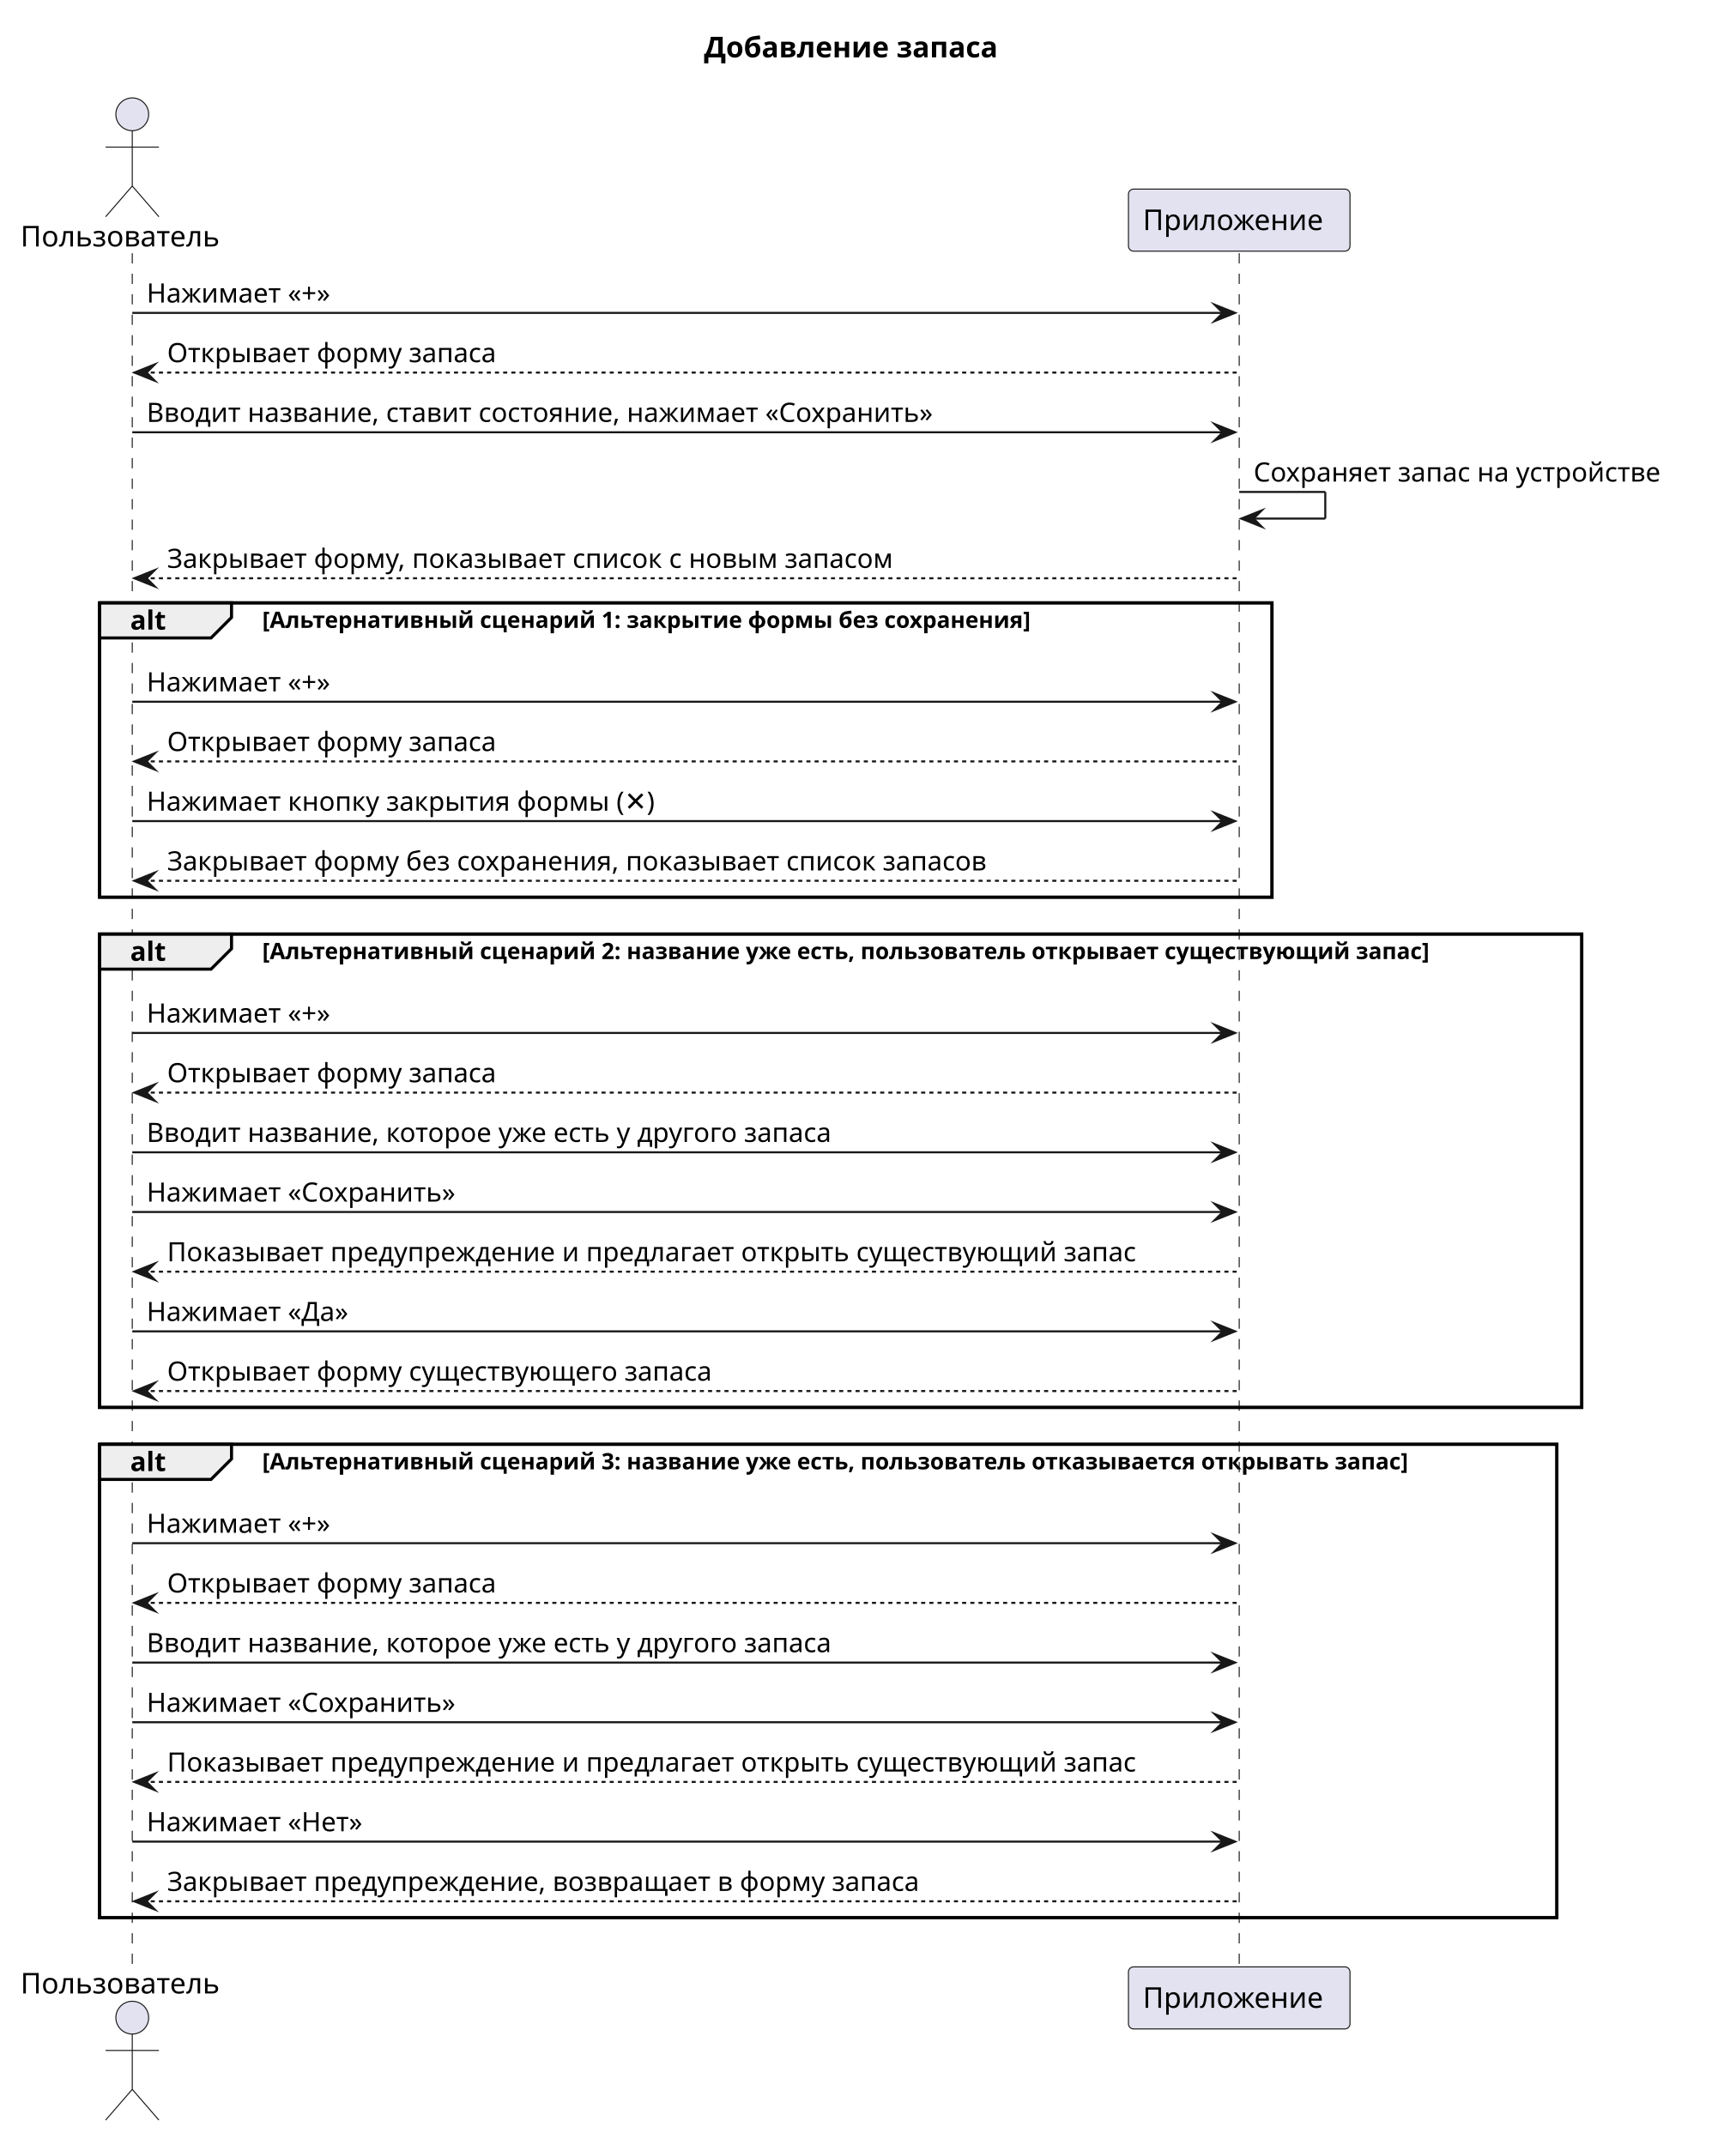
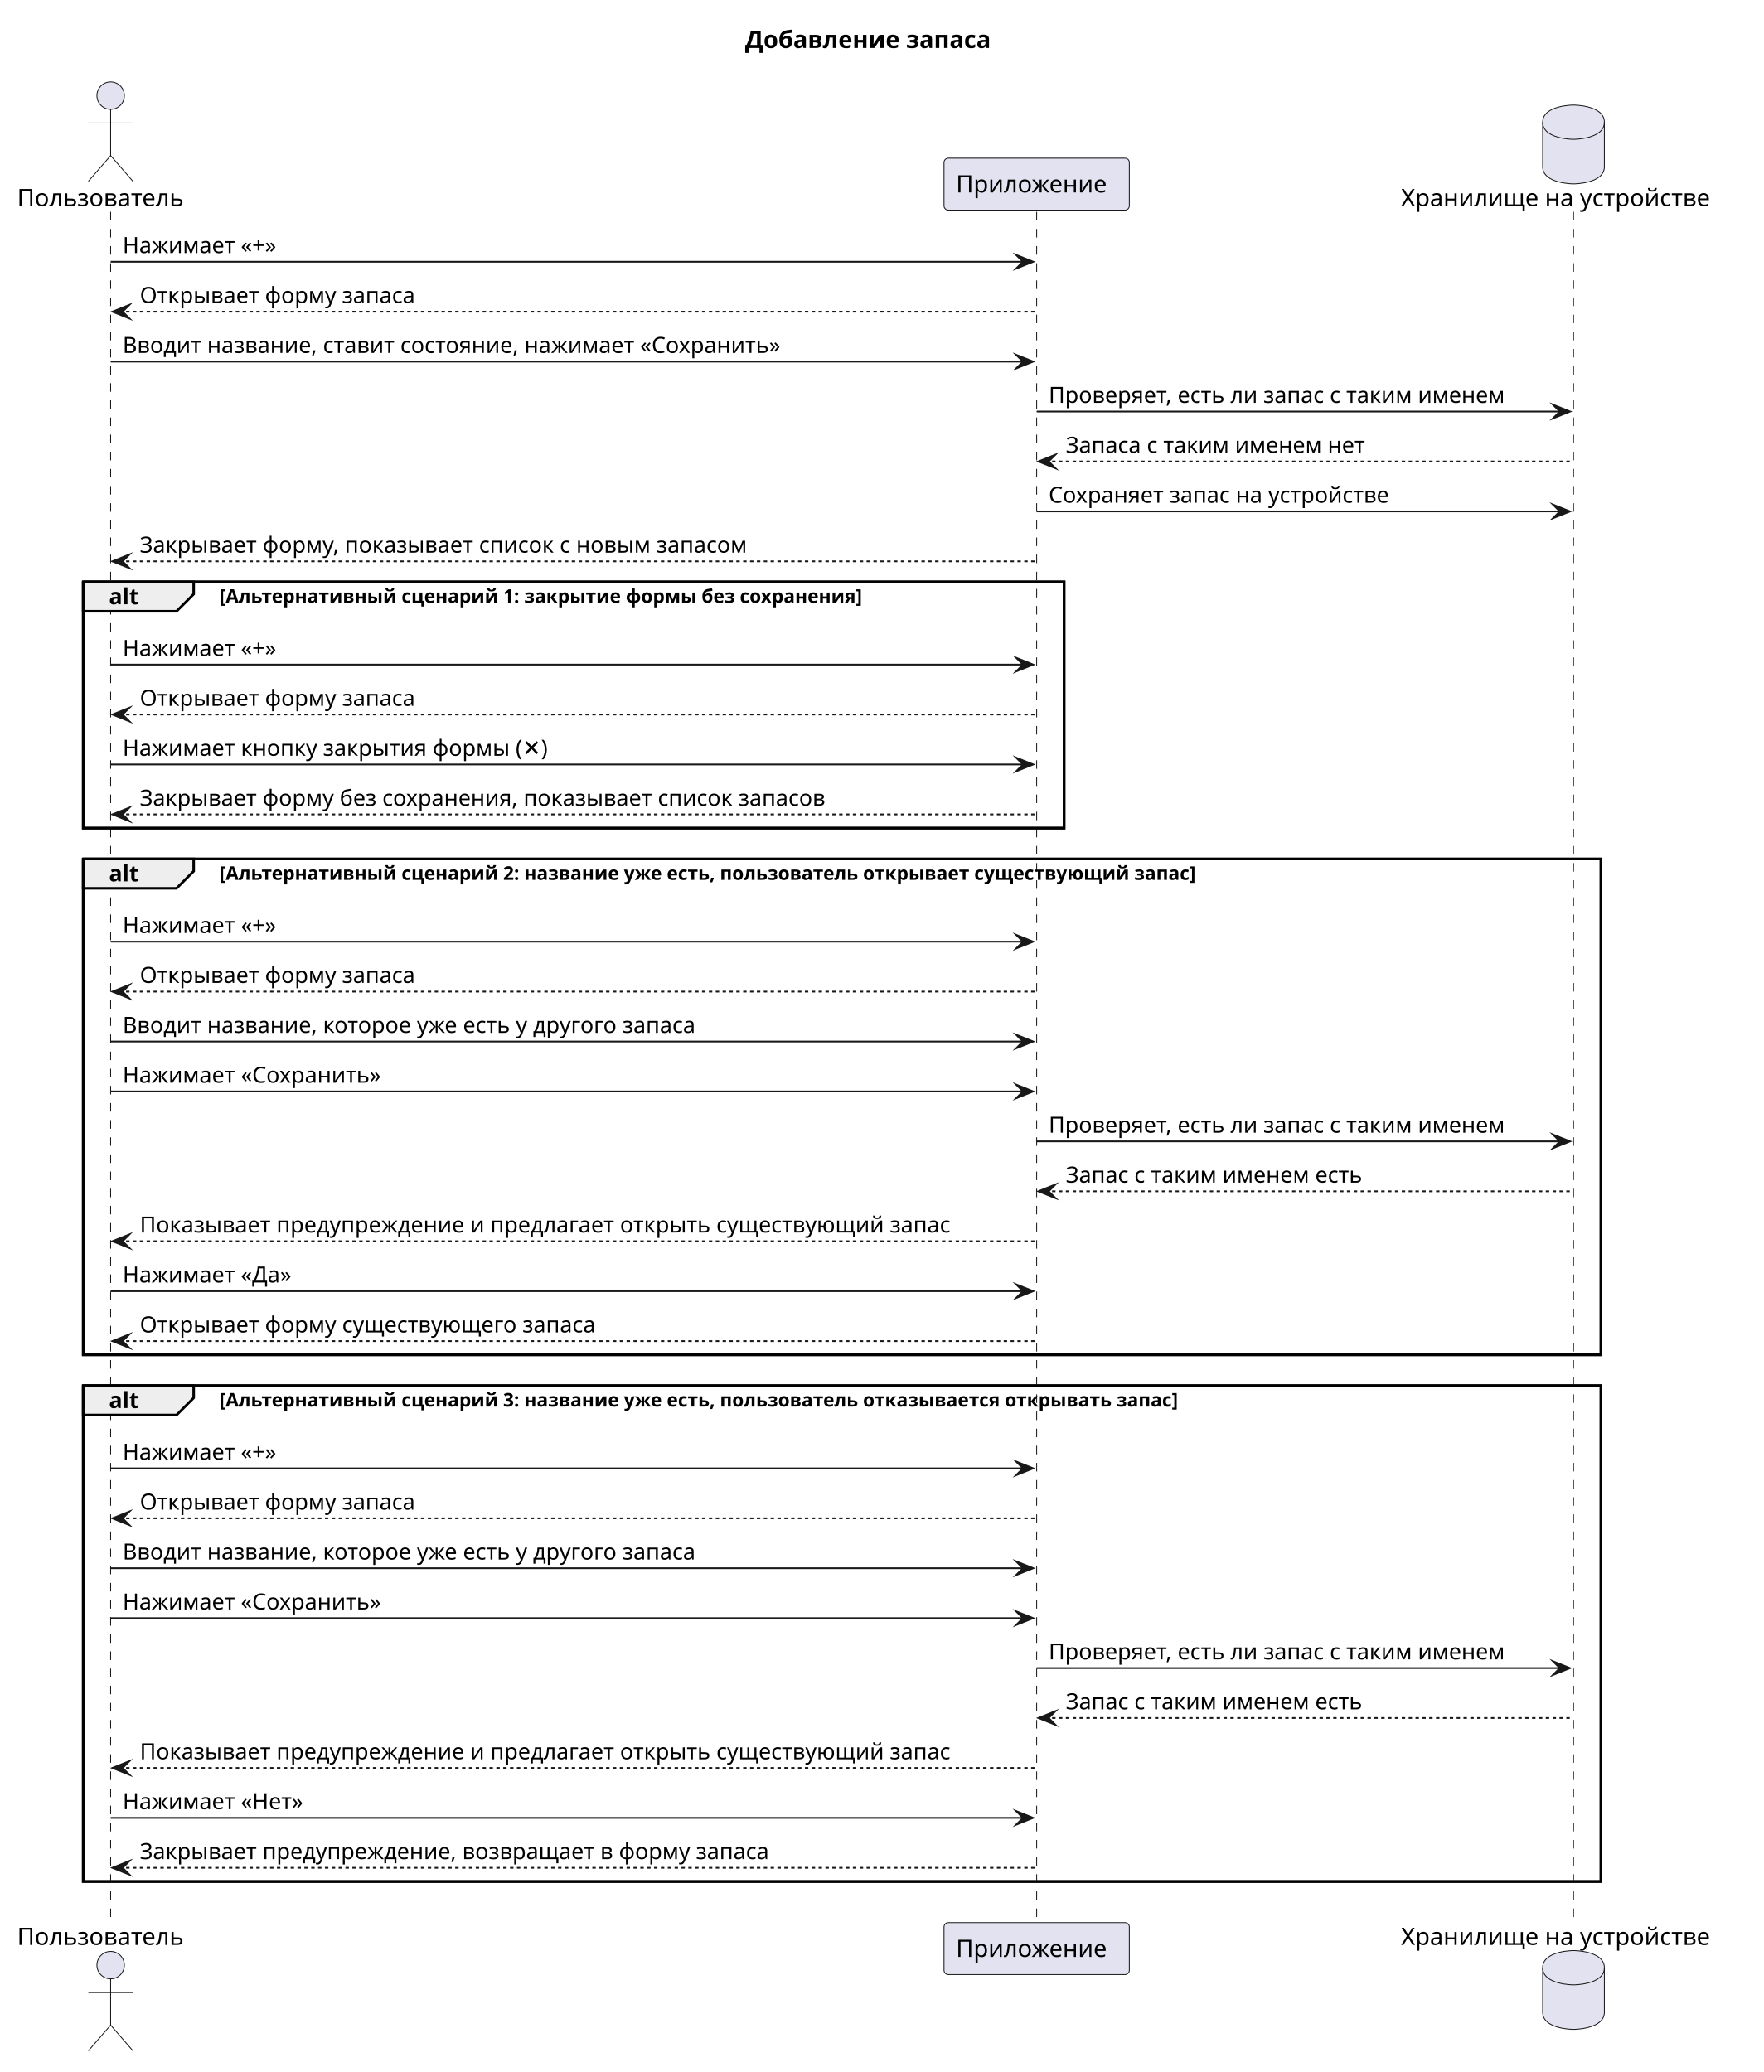
- <svg xmlns="http://www.w3.org/2000/svg" version="1.1" data-diagram-type="SEQUENCE" style="width:847px;height:1047px;background:#FFFFFF;" width="847px" height="1047px" viewBox="0 0 847 1047" zoomAndPan="magnify" preserveAspectRatio="none" contentStyleType="text/css">
+ <svg xmlns="http://www.w3.org/2000/svg" version="1.1" data-diagram-type="SEQUENCE" style="width:1029px;height:1209px;background:#FFFFFF;" width="1029px" height="1209px" viewBox="0 0 1029 1209" zoomAndPan="magnify" preserveAspectRatio="none" contentStyleType="text/css">
  <defs />
  <g font-family="sans-serif" lengthAdjust="spacing">
    <g class="title" data-source-line="1">
-       <text x="343.602" y="27.995" fill="#000" font-size="14" textLength="158.218" font-weight="700">Добавление запаса</text>
+       <text x="434.679" y="27.995" fill="#000" font-size="14" textLength="158.218" font-weight="700">Добавление запаса</text>
    </g>
-     <rect x="48.55" y="294.258" width="572.236" height="143.664" fill="none" style="stroke:#000;stroke-width:1.5;" />
-     <rect x="48.55" y="455.922" width="723.41" height="231.063" fill="none" style="stroke:#000;stroke-width:1.5;" />
-     <rect x="48.55" y="704.984" width="711.26" height="231.063" fill="none" style="stroke:#000;stroke-width:1.5;" />
+     <rect x="48.55" y="339.523" width="572.236" height="143.664" fill="none" style="stroke:#000;stroke-width:1.5;" />
+     <rect x="48.55" y="501.188" width="885.429" height="289.328" fill="none" style="stroke:#000;stroke-width:1.5;" />
+     <rect x="48.55" y="808.516" width="885.429" height="289.328" fill="none" style="stroke:#000;stroke-width:1.5;" />
    <g>
-       <rect x="61.05" y="123.594" width="8" height="836.453" fill="#000" fill-opacity="0" />
-       <line x1="64.55" y1="123.594" x2="64.55" y2="960.047" style="stroke:#181818;stroke-width:0.5;stroke-dasharray:5,5;" />
+       <rect x="61.05" y="123.594" width="8" height="998.25" fill="#000" fill-opacity="0" />
+       <line x1="64.55" y1="123.594" x2="64.55" y2="1121.844" style="stroke:#181818;stroke-width:0.5;stroke-dasharray:5,5;" />
    </g>
    <g>
-       <rect x="601.286" y="123.594" width="8" height="836.453" fill="#000" fill-opacity="0" />
-       <line x1="604.786" y1="123.594" x2="604.786" y2="960.047" style="stroke:#181818;stroke-width:0.5;stroke-dasharray:5,5;" />
+       <rect x="601.286" y="123.594" width="8" height="998.25" fill="#000" fill-opacity="0" />
+       <line x1="604.786" y1="123.594" x2="604.786" y2="1121.844" style="stroke:#181818;stroke-width:0.5;stroke-dasharray:5,5;" />
+     </g>
+     <g>
+       <rect x="914.479" y="123.594" width="8" height="998.25" fill="#000" fill-opacity="0" />
+       <line x1="917.979" y1="123.594" x2="917.979" y2="1121.844" style="stroke:#181818;stroke-width:0.5;stroke-dasharray:5,5;" />
    </g>
    <text x="10" y="120.292" fill="#000" font-size="14" textLength="103.1">Пользователь</text>
    <ellipse cx="64.55" cy="55.797" rx="8" ry="8" fill="#E2E2F0" style="stroke:#181818;stroke-width:0.5;" />
    <path d="M64.55,63.797 L64.55,90.797 M51.55,71.797 L77.55,71.797 M64.55,90.797 L51.55,105.797 M64.55,90.797 L77.55,105.797" style="stroke:#181818;stroke-width:0.5;" fill="none" />
    <rect x="550.727" y="92.297" width="108.117" height="30.297" fill="#E2E2F0" style="stroke:#181818;stroke-width:0.5;" rx="2.5" ry="2.5" />
    <text x="557.727" y="112.292" fill="#000" font-size="14" textLength="94.117">Приложение</text>
-     <text x="10" y="973.042" fill="#000" font-size="14" textLength="103.1">Пользователь</text>
-     <ellipse cx="64.55" cy="984.844" rx="8" ry="8" fill="#E2E2F0" style="stroke:#181818;stroke-width:0.5;" />
-     <path d="M64.55,992.844 L64.55,1019.844 M51.55,1000.844 L77.55,1000.844 M64.55,1019.844 L51.55,1034.844 M64.55,1019.844 L77.55,1034.844" style="stroke:#181818;stroke-width:0.5;" fill="none" />
-     <rect x="550.727" y="960.047" width="108.117" height="30.297" fill="#E2E2F0" style="stroke:#181818;stroke-width:0.5;" rx="2.5" ry="2.5" />
-     <text x="557.727" y="980.042" fill="#000" font-size="14" textLength="94.117">Приложение</text>
+     <text x="817.382" y="120.292" fill="#000" font-size="14" textLength="195.193">Хранилище на устройстве</text>
+     <path d="M899.979,71.297 C899.979,61.297 917.979,61.297 917.979,61.297 C917.979,61.297 935.979,61.297 935.979,71.297 L935.979,97.297 C935.979,107.297 917.979,107.297 917.979,107.297 C917.979,107.297 899.979,107.297 899.979,97.297 L899.979,71.297" style="stroke:#181818;stroke-width:0.5;" fill="#E2E2F0" />
+     <path d="M899.979,71.297 C899.979,81.297 917.979,81.297 917.979,81.297 C917.979,81.297 935.979,81.297 935.979,71.297" style="stroke:#181818;stroke-width:0.5;" fill="none" />
+     <text x="10" y="1134.839" fill="#000" font-size="14" textLength="103.1">Пользователь</text>
+     <ellipse cx="64.55" cy="1146.641" rx="8" ry="8" fill="#E2E2F0" style="stroke:#181818;stroke-width:0.5;" />
+     <path d="M64.55,1154.641 L64.55,1181.641 M51.55,1162.641 L77.55,1162.641 M64.55,1181.641 L51.55,1196.641 M64.55,1181.641 L77.55,1196.641" style="stroke:#181818;stroke-width:0.5;" fill="none" />
+     <rect x="550.727" y="1121.844" width="108.117" height="30.297" fill="#E2E2F0" style="stroke:#181818;stroke-width:0.5;" rx="2.5" ry="2.5" />
+     <text x="557.727" y="1141.839" fill="#000" font-size="14" textLength="94.117">Приложение</text>
+     <text x="817.382" y="1134.839" fill="#000" font-size="14" textLength="195.193">Хранилище на устройстве</text>
+     <path d="M899.979,1148.141 C899.979,1138.141 917.979,1138.141 917.979,1138.141 C917.979,1138.141 935.979,1138.141 935.979,1148.141 L935.979,1174.141 C935.979,1184.141 917.979,1184.141 917.979,1184.141 C917.979,1184.141 899.979,1184.141 899.979,1174.141 L899.979,1148.141" style="stroke:#181818;stroke-width:0.5;" fill="#E2E2F0" />
+     <path d="M899.979,1148.141 C899.979,1158.141 917.979,1158.141 917.979,1158.141 C917.979,1158.141 935.979,1158.141 935.979,1148.141" style="stroke:#181818;stroke-width:0.5;" fill="none" />
    <polygon points="592.786,148.727,602.786,152.727,592.786,156.727,596.786,152.727" fill="#181818" style="stroke:#181818;stroke-width:1;stroke-linejoin:miter;stroke-miterlimit:10;" />
    <line x1="64.55" y1="152.727" x2="598.786" y2="152.727" style="stroke:#181818;stroke-width:1;" />
    <text x="71.55" y="147.661" fill="#000" font-size="13" textLength="102.178">Нажимает «+»</text>
    <polygon points="75.55,177.859,65.55,181.859,75.55,185.859,71.55,181.859" fill="#181818" style="stroke:#181818;stroke-width:1;stroke-linejoin:miter;stroke-miterlimit:10;" />
    <line x1="69.55" y1="181.859" x2="603.786" y2="181.859" style="stroke:#181818;stroke-width:1;stroke-dasharray:2,2;" />
    <text x="81.55" y="176.793" fill="#000" font-size="13" textLength="174.916">Открывает форму запаса</text>
    <polygon points="592.786,206.992,602.786,210.992,592.786,214.992,596.786,210.992" fill="#181818" style="stroke:#181818;stroke-width:1;stroke-linejoin:miter;stroke-miterlimit:10;" />
    <line x1="64.55" y1="210.992" x2="598.786" y2="210.992" style="stroke:#181818;stroke-width:1;" />
    <text x="71.55" y="205.926" fill="#000" font-size="13" textLength="418.336">Вводит название, ставит состояние, нажимает «Сохранить»</text>
-     <line x1="604.786" y1="240.125" x2="646.786" y2="240.125" style="stroke:#181818;stroke-width:1;" />
-     <line x1="646.786" y1="240.125" x2="646.786" y2="253.125" style="stroke:#181818;stroke-width:1;" />
-     <line x1="605.786" y1="253.125" x2="646.786" y2="253.125" style="stroke:#181818;stroke-width:1;" />
-     <polygon points="615.786,249.125,605.786,253.125,615.786,257.125,611.786,253.125" fill="#181818" style="stroke:#181818;stroke-width:1;stroke-linejoin:miter;stroke-miterlimit:10;" />
-     <text x="611.786" y="235.059" fill="#000" font-size="13" textLength="217.636">Сохраняет запас на устройстве</text>
-     <polygon points="75.55,278.258,65.55,282.258,75.55,286.258,71.55,282.258" fill="#181818" style="stroke:#181818;stroke-width:1;stroke-linejoin:miter;stroke-miterlimit:10;" />
-     <line x1="69.55" y1="282.258" x2="603.786" y2="282.258" style="stroke:#181818;stroke-width:1;stroke-dasharray:2,2;" />
-     <text x="81.55" y="277.192" fill="#000" font-size="13" textLength="382.897">Закрывает форму, показывает список с новым запасом</text>
-     <path d="M48.55,294.258 L112.993,294.258 L112.993,301.391 L102.993,311.391 L48.55,311.391 L48.55,294.258" style="stroke:#000;stroke-width:1.5;" fill="#EEE" />
-     <rect x="48.55" y="294.258" width="572.236" height="143.664" fill="none" style="stroke:#000;stroke-width:1.5;" />
-     <text x="63.55" y="307.325" fill="#000" font-size="13" textLength="19.443" font-weight="700">alt</text>
-     <text x="127.993" y="306.468" fill="#000" font-size="11" textLength="413.451" font-weight="700">[Альтернативный сценарий 1: закрытие формы без сохранения]</text>
-     <polygon points="592.786,338.523,602.786,342.523,592.786,346.523,596.786,342.523" fill="#181818" style="stroke:#181818;stroke-width:1;stroke-linejoin:miter;stroke-miterlimit:10;" />
-     <line x1="64.55" y1="342.523" x2="598.786" y2="342.523" style="stroke:#181818;stroke-width:1;" />
-     <text x="71.55" y="337.458" fill="#000" font-size="13" textLength="102.178">Нажимает «+»</text>
-     <polygon points="75.55,367.656,65.55,371.656,75.55,375.656,71.55,371.656" fill="#181818" style="stroke:#181818;stroke-width:1;stroke-linejoin:miter;stroke-miterlimit:10;" />
-     <line x1="69.55" y1="371.656" x2="603.786" y2="371.656" style="stroke:#181818;stroke-width:1;stroke-dasharray:2,2;" />
-     <text x="81.55" y="366.59" fill="#000" font-size="13" textLength="174.916">Открывает форму запаса</text>
-     <polygon points="592.786,396.789,602.786,400.789,592.786,404.789,596.786,400.789" fill="#181818" style="stroke:#181818;stroke-width:1;stroke-linejoin:miter;stroke-miterlimit:10;" />
-     <line x1="64.55" y1="400.789" x2="598.786" y2="400.789" style="stroke:#181818;stroke-width:1;" />
-     <text x="71.55" y="395.723" fill="#000" font-size="13" textLength="269.642">Нажимает кнопку закрытия формы (✕)</text>
-     <polygon points="75.55,425.922,65.55,429.922,75.55,433.922,71.55,429.922" fill="#181818" style="stroke:#181818;stroke-width:1;stroke-linejoin:miter;stroke-miterlimit:10;" />
-     <line x1="69.55" y1="429.922" x2="603.786" y2="429.922" style="stroke:#181818;stroke-width:1;stroke-dasharray:2,2;" />
-     <text x="81.55" y="424.856" fill="#000" font-size="13" textLength="432.625">Закрывает форму без сохранения, показывает список запасов</text>
-     <path d="M48.55,455.922 L112.993,455.922 L112.993,463.055 L102.993,473.055 L48.55,473.055 L48.55,455.922" style="stroke:#000;stroke-width:1.5;" fill="#EEE" />
-     <rect x="48.55" y="455.922" width="723.41" height="231.063" fill="none" style="stroke:#000;stroke-width:1.5;" />
-     <text x="63.55" y="468.989" fill="#000" font-size="13" textLength="19.443" font-weight="700">alt</text>
-     <text x="127.993" y="468.132" fill="#000" font-size="11" textLength="627.967" font-weight="700">[Альтернативный сценарий 2: название уже есть, пользователь открывает существующий запас]</text>
-     <polygon points="592.786,500.188,602.786,504.188,592.786,508.188,596.786,504.188" fill="#181818" style="stroke:#181818;stroke-width:1;stroke-linejoin:miter;stroke-miterlimit:10;" />
-     <line x1="64.55" y1="504.188" x2="598.786" y2="504.188" style="stroke:#181818;stroke-width:1;" />
-     <text x="71.55" y="499.122" fill="#000" font-size="13" textLength="102.178">Нажимает «+»</text>
-     <polygon points="75.55,529.32,65.55,533.32,75.55,537.32,71.55,533.32" fill="#181818" style="stroke:#181818;stroke-width:1;stroke-linejoin:miter;stroke-miterlimit:10;" />
-     <line x1="69.55" y1="533.32" x2="603.786" y2="533.32" style="stroke:#181818;stroke-width:1;stroke-dasharray:2,2;" />
-     <text x="81.55" y="528.254" fill="#000" font-size="13" textLength="174.916">Открывает форму запаса</text>
-     <polygon points="592.786,558.453,602.786,562.453,592.786,566.453,596.786,562.453" fill="#181818" style="stroke:#181818;stroke-width:1;stroke-linejoin:miter;stroke-miterlimit:10;" />
-     <line x1="64.55" y1="562.453" x2="598.786" y2="562.453" style="stroke:#181818;stroke-width:1;" />
-     <text x="71.55" y="557.387" fill="#000" font-size="13" textLength="368.526">Вводит название, которое уже есть у другого запаса</text>
-     <polygon points="592.786,587.586,602.786,591.586,592.786,595.586,596.786,591.586" fill="#181818" style="stroke:#181818;stroke-width:1;stroke-linejoin:miter;stroke-miterlimit:10;" />
-     <line x1="64.55" y1="591.586" x2="598.786" y2="591.586" style="stroke:#181818;stroke-width:1;" />
-     <text x="71.55" y="586.52" fill="#000" font-size="13" textLength="164.411">Нажимает «Сохранить»</text>
-     <polygon points="75.55,616.719,65.55,620.719,75.55,624.719,71.55,620.719" fill="#181818" style="stroke:#181818;stroke-width:1;stroke-linejoin:miter;stroke-miterlimit:10;" />
-     <line x1="69.55" y1="620.719" x2="603.786" y2="620.719" style="stroke:#181818;stroke-width:1;stroke-dasharray:2,2;" />
-     <text x="81.55" y="615.653" fill="#000" font-size="13" textLength="516.236">Показывает предупреждение и предлагает открыть существующий запас</text>
-     <polygon points="592.786,645.852,602.786,649.852,592.786,653.852,596.786,649.852" fill="#181818" style="stroke:#181818;stroke-width:1;stroke-linejoin:miter;stroke-miterlimit:10;" />
-     <line x1="64.55" y1="649.852" x2="598.786" y2="649.852" style="stroke:#181818;stroke-width:1;" />
-     <text x="71.55" y="644.786" fill="#000" font-size="13" textLength="109.408">Нажимает «Да»</text>
-     <polygon points="75.55,674.984,65.55,678.984,75.55,682.984,71.55,678.984" fill="#181818" style="stroke:#181818;stroke-width:1;stroke-linejoin:miter;stroke-miterlimit:10;" />
-     <line x1="69.55" y1="678.984" x2="603.786" y2="678.984" style="stroke:#181818;stroke-width:1;stroke-dasharray:2,2;" />
-     <text x="81.55" y="673.918" fill="#000" font-size="13" textLength="290.177">Открывает форму существующего запаса</text>
-     <path d="M48.55,704.984 L112.993,704.984 L112.993,712.117 L102.993,722.117 L48.55,722.117 L48.55,704.984" style="stroke:#000;stroke-width:1.5;" fill="#EEE" />
-     <rect x="48.55" y="704.984" width="711.26" height="231.063" fill="none" style="stroke:#000;stroke-width:1.5;" />
-     <text x="63.55" y="718.051" fill="#000" font-size="13" textLength="19.443" font-weight="700">alt</text>
-     <text x="127.993" y="717.195" fill="#000" font-size="11" textLength="615.817" font-weight="700">[Альтернативный сценарий 3: название уже есть, пользователь отказывается открывать запас]</text>
-     <polygon points="592.786,749.25,602.786,753.25,592.786,757.25,596.786,753.25" fill="#181818" style="stroke:#181818;stroke-width:1;stroke-linejoin:miter;stroke-miterlimit:10;" />
-     <line x1="64.55" y1="753.25" x2="598.786" y2="753.25" style="stroke:#181818;stroke-width:1;" />
-     <text x="71.55" y="748.184" fill="#000" font-size="13" textLength="102.178">Нажимает «+»</text>
-     <polygon points="75.55,778.383,65.55,782.383,75.55,786.383,71.55,782.383" fill="#181818" style="stroke:#181818;stroke-width:1;stroke-linejoin:miter;stroke-miterlimit:10;" />
-     <line x1="69.55" y1="782.383" x2="603.786" y2="782.383" style="stroke:#181818;stroke-width:1;stroke-dasharray:2,2;" />
-     <text x="81.55" y="777.317" fill="#000" font-size="13" textLength="174.916">Открывает форму запаса</text>
-     <polygon points="592.786,807.516,602.786,811.516,592.786,815.516,596.786,811.516" fill="#181818" style="stroke:#181818;stroke-width:1;stroke-linejoin:miter;stroke-miterlimit:10;" />
-     <line x1="64.55" y1="811.516" x2="598.786" y2="811.516" style="stroke:#181818;stroke-width:1;" />
-     <text x="71.55" y="806.45" fill="#000" font-size="13" textLength="368.526">Вводит название, которое уже есть у другого запаса</text>
-     <polygon points="592.786,836.648,602.786,840.648,592.786,844.648,596.786,840.648" fill="#181818" style="stroke:#181818;stroke-width:1;stroke-linejoin:miter;stroke-miterlimit:10;" />
-     <line x1="64.55" y1="840.648" x2="598.786" y2="840.648" style="stroke:#181818;stroke-width:1;" />
-     <text x="71.55" y="835.583" fill="#000" font-size="13" textLength="164.411">Нажимает «Сохранить»</text>
-     <polygon points="75.55,865.781,65.55,869.781,75.55,873.781,71.55,869.781" fill="#181818" style="stroke:#181818;stroke-width:1;stroke-linejoin:miter;stroke-miterlimit:10;" />
-     <line x1="69.55" y1="869.781" x2="603.786" y2="869.781" style="stroke:#181818;stroke-width:1;stroke-dasharray:2,2;" />
-     <text x="81.55" y="864.715" fill="#000" font-size="13" textLength="516.236">Показывает предупреждение и предлагает открыть существующий запас</text>
-     <polygon points="592.786,894.914,602.786,898.914,592.786,902.914,596.786,898.914" fill="#181818" style="stroke:#181818;stroke-width:1;stroke-linejoin:miter;stroke-miterlimit:10;" />
-     <line x1="64.55" y1="898.914" x2="598.786" y2="898.914" style="stroke:#181818;stroke-width:1;" />
-     <text x="71.55" y="893.848" fill="#000" font-size="13" textLength="116.632">Нажимает «Нет»</text>
-     <polygon points="75.55,924.047,65.55,928.047,75.55,932.047,71.55,928.047" fill="#181818" style="stroke:#181818;stroke-width:1;stroke-linejoin:miter;stroke-miterlimit:10;" />
-     <line x1="69.55" y1="928.047" x2="603.786" y2="928.047" style="stroke:#181818;stroke-width:1;stroke-dasharray:2,2;" />
-     <text x="81.55" y="922.981" fill="#000" font-size="13" textLength="399.617">Закрывает предупреждение, возвращает в форму запаса</text>
+     <polygon points="905.979,236.125,915.979,240.125,905.979,244.125,909.979,240.125" fill="#181818" style="stroke:#181818;stroke-width:1;stroke-linejoin:miter;stroke-miterlimit:10;" />
+     <line x1="604.786" y1="240.125" x2="911.979" y2="240.125" style="stroke:#181818;stroke-width:1;" />
+     <text x="611.786" y="235.059" fill="#000" font-size="13" textLength="289.193">Проверяет, есть ли запас с таким именем</text>
+     <polygon points="615.786,265.258,605.786,269.258,615.786,273.258,611.786,269.258" fill="#181818" style="stroke:#181818;stroke-width:1;stroke-linejoin:miter;stroke-miterlimit:10;" />
+     <line x1="609.786" y1="269.258" x2="916.979" y2="269.258" style="stroke:#181818;stroke-width:1;stroke-dasharray:2,2;" />
+     <text x="621.786" y="264.192" fill="#000" font-size="13" textLength="189.833">Запаса с таким именем нет</text>
+     <polygon points="905.979,294.391,915.979,298.391,905.979,302.391,909.979,298.391" fill="#181818" style="stroke:#181818;stroke-width:1;stroke-linejoin:miter;stroke-miterlimit:10;" />
+     <line x1="604.786" y1="298.391" x2="911.979" y2="298.391" style="stroke:#181818;stroke-width:1;" />
+     <text x="611.786" y="293.325" fill="#000" font-size="13" textLength="217.636">Сохраняет запас на устройстве</text>
+     <polygon points="75.55,323.523,65.55,327.523,75.55,331.523,71.55,327.523" fill="#181818" style="stroke:#181818;stroke-width:1;stroke-linejoin:miter;stroke-miterlimit:10;" />
+     <line x1="69.55" y1="327.523" x2="603.786" y2="327.523" style="stroke:#181818;stroke-width:1;stroke-dasharray:2,2;" />
+     <text x="81.55" y="322.458" fill="#000" font-size="13" textLength="382.897">Закрывает форму, показывает список с новым запасом</text>
+     <path d="M48.55,339.523 L112.993,339.523 L112.993,346.656 L102.993,356.656 L48.55,356.656 L48.55,339.523" style="stroke:#000;stroke-width:1.5;" fill="#EEE" />
+     <rect x="48.55" y="339.523" width="572.236" height="143.664" fill="none" style="stroke:#000;stroke-width:1.5;" />
+     <text x="63.55" y="352.59" fill="#000" font-size="13" textLength="19.443" font-weight="700">alt</text>
+     <text x="127.993" y="351.734" fill="#000" font-size="11" textLength="413.451" font-weight="700">[Альтернативный сценарий 1: закрытие формы без сохранения]</text>
+     <polygon points="592.786,383.789,602.786,387.789,592.786,391.789,596.786,387.789" fill="#181818" style="stroke:#181818;stroke-width:1;stroke-linejoin:miter;stroke-miterlimit:10;" />
+     <line x1="64.55" y1="387.789" x2="598.786" y2="387.789" style="stroke:#181818;stroke-width:1;" />
+     <text x="71.55" y="382.723" fill="#000" font-size="13" textLength="102.178">Нажимает «+»</text>
+     <polygon points="75.55,412.922,65.55,416.922,75.55,420.922,71.55,416.922" fill="#181818" style="stroke:#181818;stroke-width:1;stroke-linejoin:miter;stroke-miterlimit:10;" />
+     <line x1="69.55" y1="416.922" x2="603.786" y2="416.922" style="stroke:#181818;stroke-width:1;stroke-dasharray:2,2;" />
+     <text x="81.55" y="411.856" fill="#000" font-size="13" textLength="174.916">Открывает форму запаса</text>
+     <polygon points="592.786,442.055,602.786,446.055,592.786,450.055,596.786,446.055" fill="#181818" style="stroke:#181818;stroke-width:1;stroke-linejoin:miter;stroke-miterlimit:10;" />
+     <line x1="64.55" y1="446.055" x2="598.786" y2="446.055" style="stroke:#181818;stroke-width:1;" />
+     <text x="71.55" y="440.989" fill="#000" font-size="13" textLength="269.642">Нажимает кнопку закрытия формы (✕)</text>
+     <polygon points="75.55,471.188,65.55,475.188,75.55,479.188,71.55,475.188" fill="#181818" style="stroke:#181818;stroke-width:1;stroke-linejoin:miter;stroke-miterlimit:10;" />
+     <line x1="69.55" y1="475.188" x2="603.786" y2="475.188" style="stroke:#181818;stroke-width:1;stroke-dasharray:2,2;" />
+     <text x="81.55" y="470.122" fill="#000" font-size="13" textLength="432.625">Закрывает форму без сохранения, показывает список запасов</text>
+     <path d="M48.55,501.188 L112.993,501.188 L112.993,508.32 L102.993,518.32 L48.55,518.32 L48.55,501.188" style="stroke:#000;stroke-width:1.5;" fill="#EEE" />
+     <rect x="48.55" y="501.188" width="885.429" height="289.328" fill="none" style="stroke:#000;stroke-width:1.5;" />
+     <text x="63.55" y="514.254" fill="#000" font-size="13" textLength="19.443" font-weight="700">alt</text>
+     <text x="127.993" y="513.398" fill="#000" font-size="11" textLength="627.967" font-weight="700">[Альтернативный сценарий 2: название уже есть, пользователь открывает существующий запас]</text>
+     <polygon points="592.786,545.453,602.786,549.453,592.786,553.453,596.786,549.453" fill="#181818" style="stroke:#181818;stroke-width:1;stroke-linejoin:miter;stroke-miterlimit:10;" />
+     <line x1="64.55" y1="549.453" x2="598.786" y2="549.453" style="stroke:#181818;stroke-width:1;" />
+     <text x="71.55" y="544.387" fill="#000" font-size="13" textLength="102.178">Нажимает «+»</text>
+     <polygon points="75.55,574.586,65.55,578.586,75.55,582.586,71.55,578.586" fill="#181818" style="stroke:#181818;stroke-width:1;stroke-linejoin:miter;stroke-miterlimit:10;" />
+     <line x1="69.55" y1="578.586" x2="603.786" y2="578.586" style="stroke:#181818;stroke-width:1;stroke-dasharray:2,2;" />
+     <text x="81.55" y="573.52" fill="#000" font-size="13" textLength="174.916">Открывает форму запаса</text>
+     <polygon points="592.786,603.719,602.786,607.719,592.786,611.719,596.786,607.719" fill="#181818" style="stroke:#181818;stroke-width:1;stroke-linejoin:miter;stroke-miterlimit:10;" />
+     <line x1="64.55" y1="607.719" x2="598.786" y2="607.719" style="stroke:#181818;stroke-width:1;" />
+     <text x="71.55" y="602.653" fill="#000" font-size="13" textLength="368.526">Вводит название, которое уже есть у другого запаса</text>
+     <polygon points="592.786,632.852,602.786,636.852,592.786,640.852,596.786,636.852" fill="#181818" style="stroke:#181818;stroke-width:1;stroke-linejoin:miter;stroke-miterlimit:10;" />
+     <line x1="64.55" y1="636.852" x2="598.786" y2="636.852" style="stroke:#181818;stroke-width:1;" />
+     <text x="71.55" y="631.786" fill="#000" font-size="13" textLength="164.411">Нажимает «Сохранить»</text>
+     <polygon points="905.979,661.984,915.979,665.984,905.979,669.984,909.979,665.984" fill="#181818" style="stroke:#181818;stroke-width:1;stroke-linejoin:miter;stroke-miterlimit:10;" />
+     <line x1="604.786" y1="665.984" x2="911.979" y2="665.984" style="stroke:#181818;stroke-width:1;" />
+     <text x="611.786" y="660.918" fill="#000" font-size="13" textLength="289.193">Проверяет, есть ли запас с таким именем</text>
+     <polygon points="615.786,691.117,605.786,695.117,615.786,699.117,611.786,695.117" fill="#181818" style="stroke:#181818;stroke-width:1;stroke-linejoin:miter;stroke-miterlimit:10;" />
+     <line x1="609.786" y1="695.117" x2="916.979" y2="695.117" style="stroke:#181818;stroke-width:1;stroke-dasharray:2,2;" />
+     <text x="621.786" y="690.051" fill="#000" font-size="13" textLength="188.176">Запас с таким именем есть</text>
+     <polygon points="75.55,720.25,65.55,724.25,75.55,728.25,71.55,724.25" fill="#181818" style="stroke:#181818;stroke-width:1;stroke-linejoin:miter;stroke-miterlimit:10;" />
+     <line x1="69.55" y1="724.25" x2="603.786" y2="724.25" style="stroke:#181818;stroke-width:1;stroke-dasharray:2,2;" />
+     <text x="81.55" y="719.184" fill="#000" font-size="13" textLength="516.236">Показывает предупреждение и предлагает открыть существующий запас</text>
+     <polygon points="592.786,749.383,602.786,753.383,592.786,757.383,596.786,753.383" fill="#181818" style="stroke:#181818;stroke-width:1;stroke-linejoin:miter;stroke-miterlimit:10;" />
+     <line x1="64.55" y1="753.383" x2="598.786" y2="753.383" style="stroke:#181818;stroke-width:1;" />
+     <text x="71.55" y="748.317" fill="#000" font-size="13" textLength="109.408">Нажимает «Да»</text>
+     <polygon points="75.55,778.516,65.55,782.516,75.55,786.516,71.55,782.516" fill="#181818" style="stroke:#181818;stroke-width:1;stroke-linejoin:miter;stroke-miterlimit:10;" />
+     <line x1="69.55" y1="782.516" x2="603.786" y2="782.516" style="stroke:#181818;stroke-width:1;stroke-dasharray:2,2;" />
+     <text x="81.55" y="777.45" fill="#000" font-size="13" textLength="290.177">Открывает форму существующего запаса</text>
+     <path d="M48.55,808.516 L112.993,808.516 L112.993,815.648 L102.993,825.648 L48.55,825.648 L48.55,808.516" style="stroke:#000;stroke-width:1.5;" fill="#EEE" />
+     <rect x="48.55" y="808.516" width="885.429" height="289.328" fill="none" style="stroke:#000;stroke-width:1.5;" />
+     <text x="63.55" y="821.583" fill="#000" font-size="13" textLength="19.443" font-weight="700">alt</text>
+     <text x="127.993" y="820.726" fill="#000" font-size="11" textLength="615.817" font-weight="700">[Альтернативный сценарий 3: название уже есть, пользователь отказывается открывать запас]</text>
+     <polygon points="592.786,852.781,602.786,856.781,592.786,860.781,596.786,856.781" fill="#181818" style="stroke:#181818;stroke-width:1;stroke-linejoin:miter;stroke-miterlimit:10;" />
+     <line x1="64.55" y1="856.781" x2="598.786" y2="856.781" style="stroke:#181818;stroke-width:1;" />
+     <text x="71.55" y="851.715" fill="#000" font-size="13" textLength="102.178">Нажимает «+»</text>
+     <polygon points="75.55,881.914,65.55,885.914,75.55,889.914,71.55,885.914" fill="#181818" style="stroke:#181818;stroke-width:1;stroke-linejoin:miter;stroke-miterlimit:10;" />
+     <line x1="69.55" y1="885.914" x2="603.786" y2="885.914" style="stroke:#181818;stroke-width:1;stroke-dasharray:2,2;" />
+     <text x="81.55" y="880.848" fill="#000" font-size="13" textLength="174.916">Открывает форму запаса</text>
+     <polygon points="592.786,911.047,602.786,915.047,592.786,919.047,596.786,915.047" fill="#181818" style="stroke:#181818;stroke-width:1;stroke-linejoin:miter;stroke-miterlimit:10;" />
+     <line x1="64.55" y1="915.047" x2="598.786" y2="915.047" style="stroke:#181818;stroke-width:1;" />
+     <text x="71.55" y="909.981" fill="#000" font-size="13" textLength="368.526">Вводит название, которое уже есть у другого запаса</text>
+     <polygon points="592.786,940.18,602.786,944.18,592.786,948.18,596.786,944.18" fill="#181818" style="stroke:#181818;stroke-width:1;stroke-linejoin:miter;stroke-miterlimit:10;" />
+     <line x1="64.55" y1="944.18" x2="598.786" y2="944.18" style="stroke:#181818;stroke-width:1;" />
+     <text x="71.55" y="939.114" fill="#000" font-size="13" textLength="164.411">Нажимает «Сохранить»</text>
+     <polygon points="905.979,969.313,915.979,973.313,905.979,977.313,909.979,973.313" fill="#181818" style="stroke:#181818;stroke-width:1;stroke-linejoin:miter;stroke-miterlimit:10;" />
+     <line x1="604.786" y1="973.313" x2="911.979" y2="973.313" style="stroke:#181818;stroke-width:1;" />
+     <text x="611.786" y="968.247" fill="#000" font-size="13" textLength="289.193">Проверяет, есть ли запас с таким именем</text>
+     <polygon points="615.786,998.445,605.786,1002.445,615.786,1006.445,611.786,1002.445" fill="#181818" style="stroke:#181818;stroke-width:1;stroke-linejoin:miter;stroke-miterlimit:10;" />
+     <line x1="609.786" y1="1002.445" x2="916.979" y2="1002.445" style="stroke:#181818;stroke-width:1;stroke-dasharray:2,2;" />
+     <text x="621.786" y="997.379" fill="#000" font-size="13" textLength="188.176">Запас с таким именем есть</text>
+     <polygon points="75.55,1027.578,65.55,1031.578,75.55,1035.578,71.55,1031.578" fill="#181818" style="stroke:#181818;stroke-width:1;stroke-linejoin:miter;stroke-miterlimit:10;" />
+     <line x1="69.55" y1="1031.578" x2="603.786" y2="1031.578" style="stroke:#181818;stroke-width:1;stroke-dasharray:2,2;" />
+     <text x="81.55" y="1026.512" fill="#000" font-size="13" textLength="516.236">Показывает предупреждение и предлагает открыть существующий запас</text>
+     <polygon points="592.786,1056.711,602.786,1060.711,592.786,1064.711,596.786,1060.711" fill="#181818" style="stroke:#181818;stroke-width:1;stroke-linejoin:miter;stroke-miterlimit:10;" />
+     <line x1="64.55" y1="1060.711" x2="598.786" y2="1060.711" style="stroke:#181818;stroke-width:1;" />
+     <text x="71.55" y="1055.645" fill="#000" font-size="13" textLength="116.632">Нажимает «Нет»</text>
+     <polygon points="75.55,1085.844,65.55,1089.844,75.55,1093.844,71.55,1089.844" fill="#181818" style="stroke:#181818;stroke-width:1;stroke-linejoin:miter;stroke-miterlimit:10;" />
+     <line x1="69.55" y1="1089.844" x2="603.786" y2="1089.844" style="stroke:#181818;stroke-width:1;stroke-dasharray:2,2;" />
+     <text x="81.55" y="1084.778" fill="#000" font-size="13" textLength="399.617">Закрывает предупреждение, возвращает в форму запаса</text>
  </g>
</svg>
